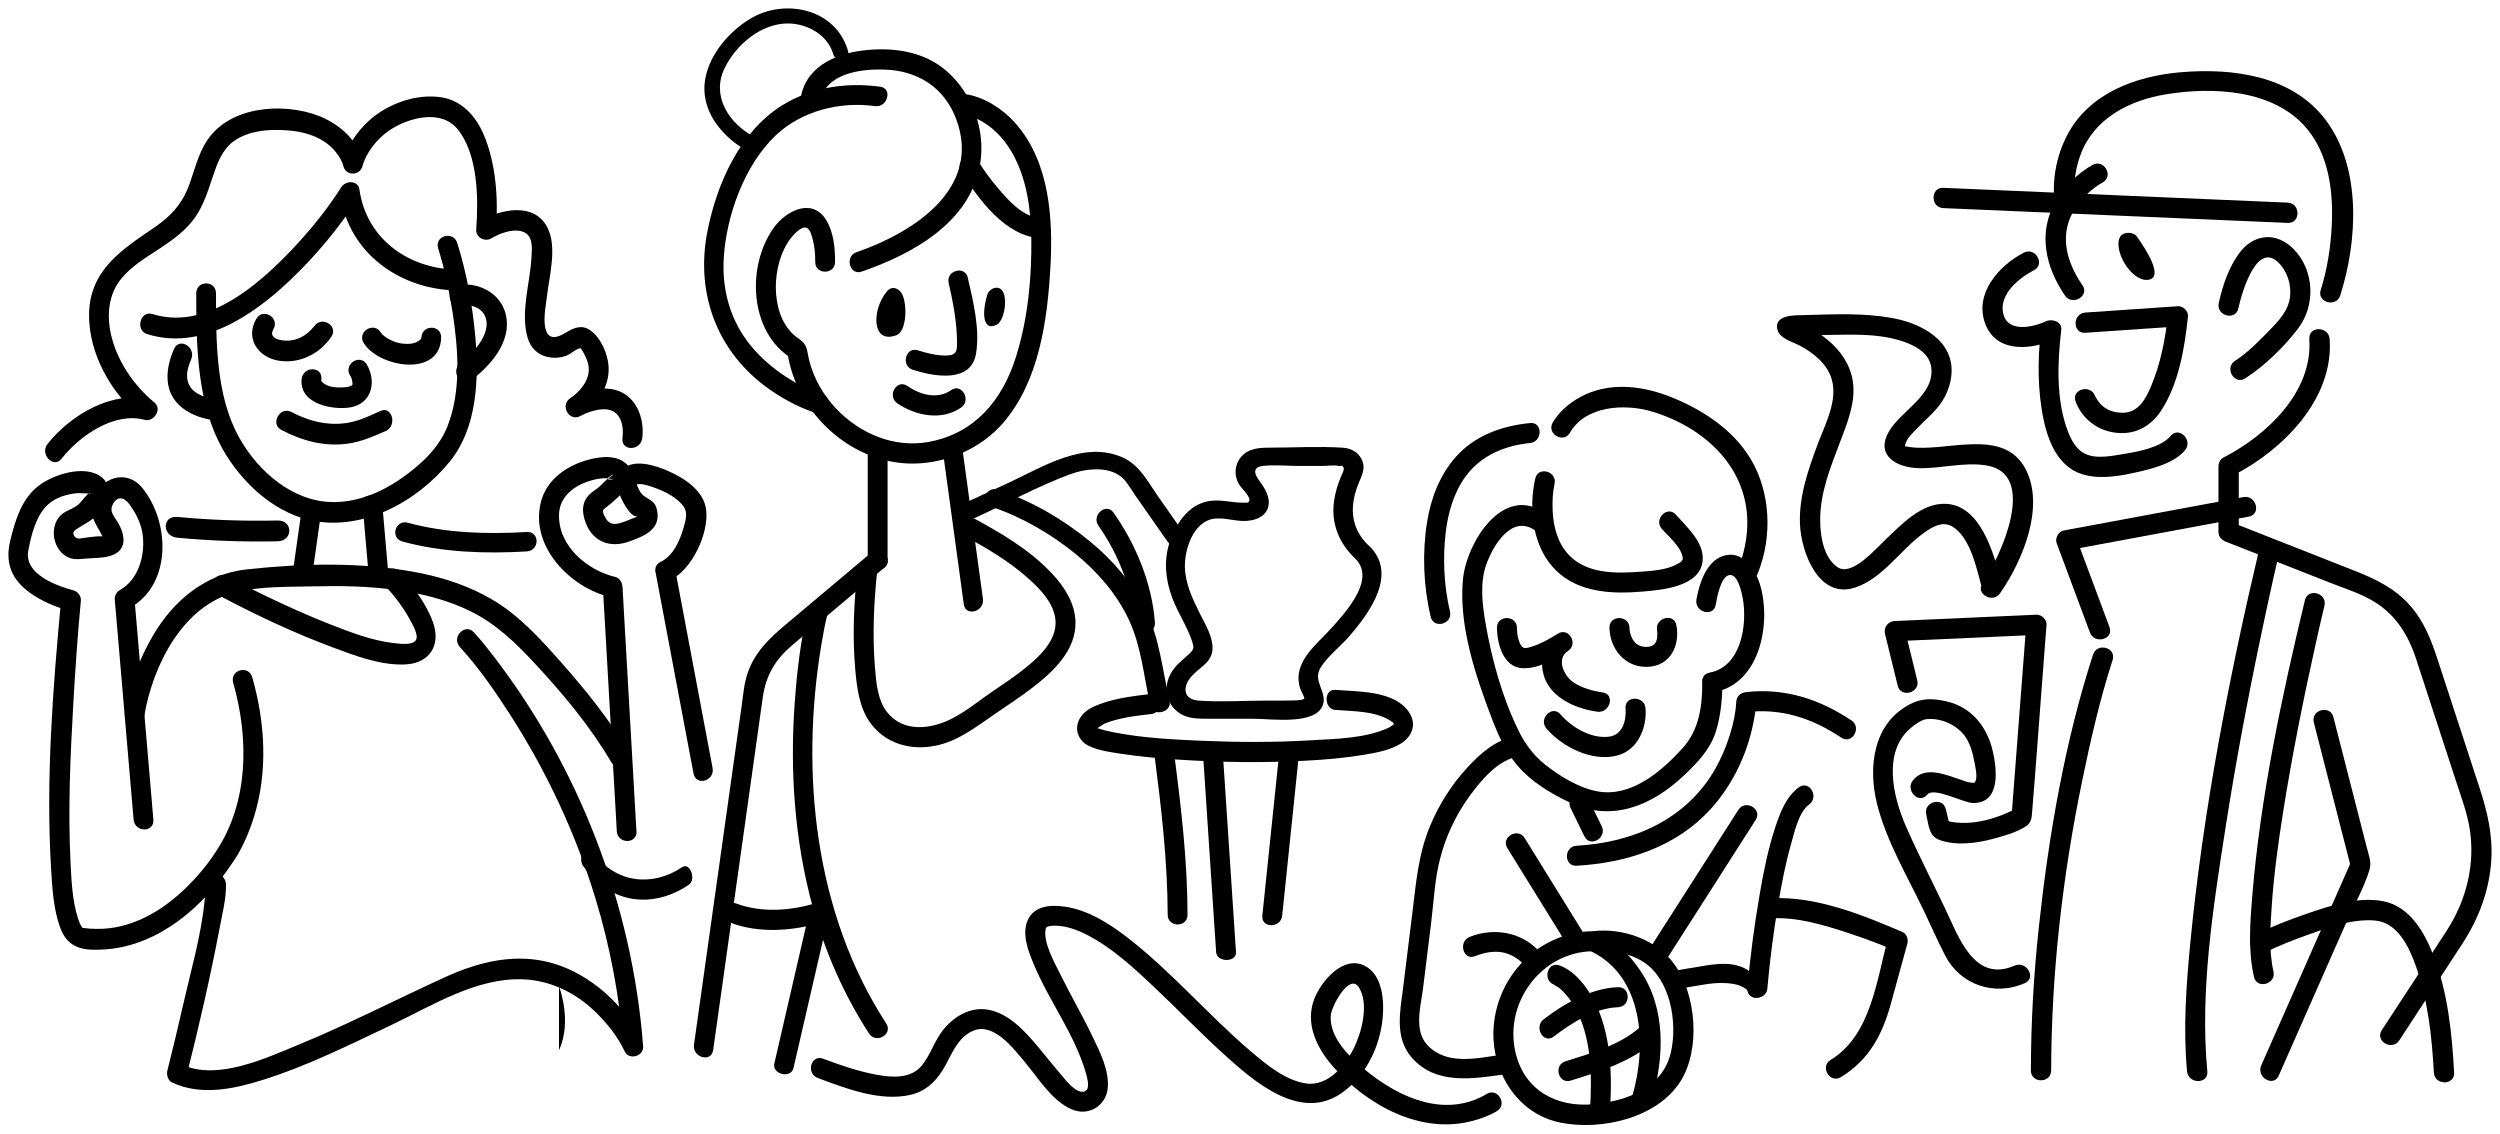
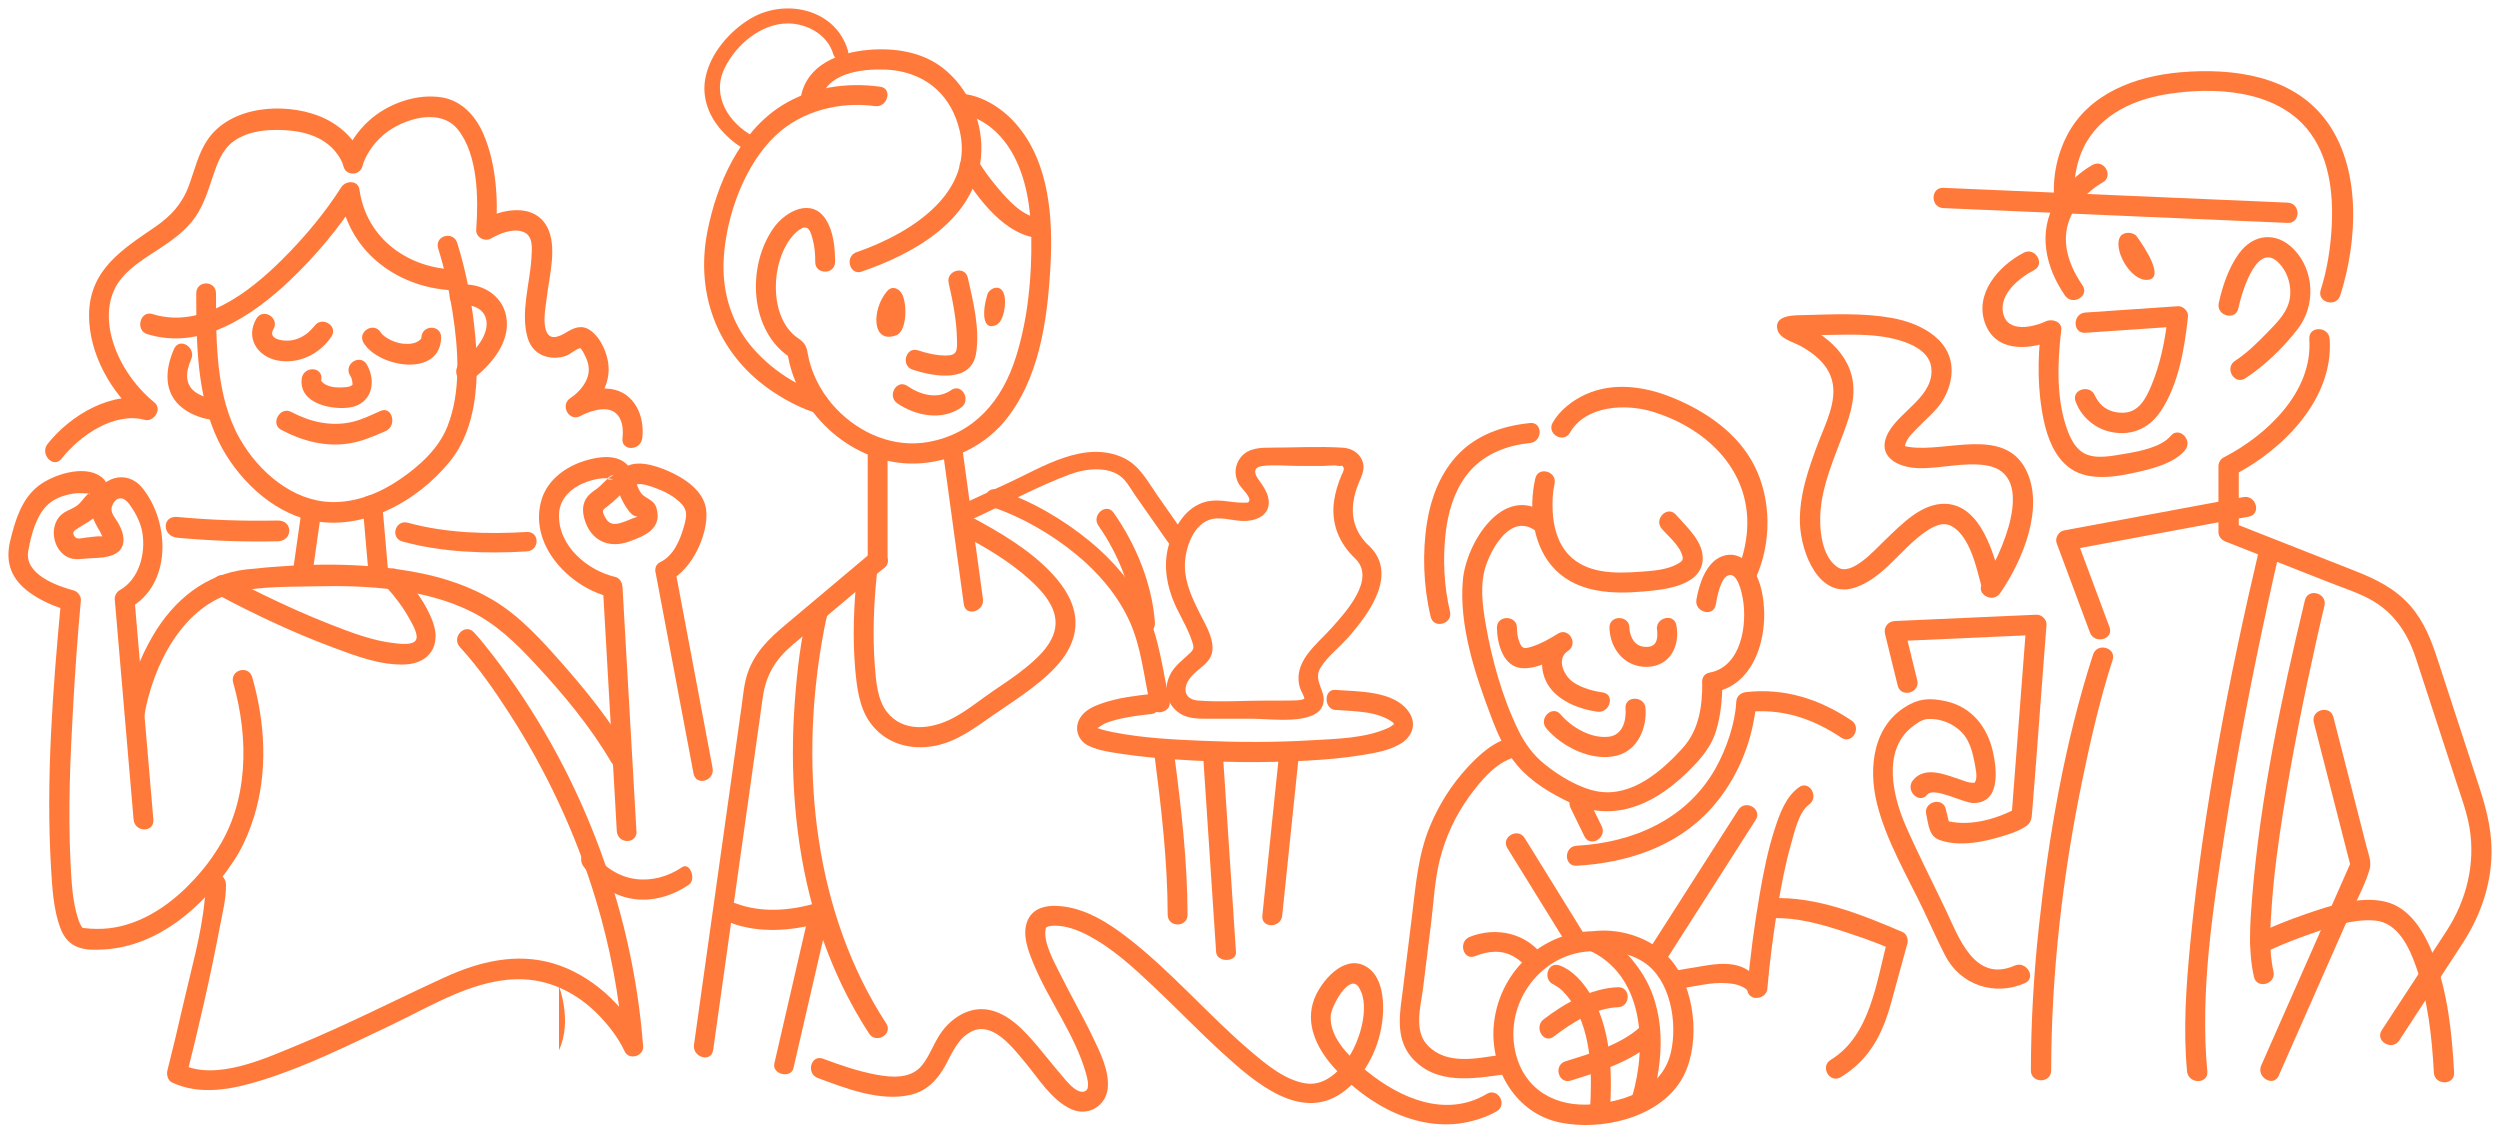
- <svg xmlns="http://www.w3.org/2000/svg" fill="currentColor" aria-hidden="true" viewBox="24.386 4.988 592.974 268.846">
+ <svg xmlns="http://www.w3.org/2000/svg" color="#FF7A3A" fill="currentColor" aria-hidden="true" viewBox="24.386 4.988 592.974 268.846">
  <g class="cls-4">
    <path d="M255.85 127.74c7.39-3.41 14.69-7.42 22.38-10.27 3.83-1.42 9.81-2.11 12.87 1.36.95 1.08 1.67 2.39 2.48 3.55 2.61 3.73 5.22 7.46 7.82 11.19 1.6 2.29 5.3.06 3.7-2.22-2.1-3-4.19-6-6.29-9-2.2-3.15-4.12-6.97-7.94-8.76-9.22-4.33-19.35 2.26-27.11 5.84l-10.53 4.86c-2.55 1.18.08 4.63 2.62 3.46m-62.31 126.32 6.87-48.83c1.36-9.65 2.72-19.3 4.07-28.94.28-1.97.55-3.94.83-5.91.76-5.35 3.06-9.08 7.1-12.48 7.27-6.11 14.53-12.22 21.79-18.33 2.33-1.96-1.01-5.32-3.33-3.37l-20.16 16.95c-3.87 3.25-7.3 6.51-9.01 11.52-.82 2.4-1.03 5.07-1.38 7.59l-8.52 60.54c-.94 6.66-1.88 13.33-2.81 19.99-.42 3 4.11 4.3 4.54 1.27m22.82-32.83c-2.77 12-5.53 24-8.3 36-.59 2.57 3.94 3.67 4.54 1.09 2.76-12 5.53-24 8.3-36 .59-2.57-3.94-3.68-4.54-1.09" class="cls-3" />
    <path d="M284.93 129.69c4.82 6.85 8.13 15.38 8.76 23.75.23 3.06 4.86 2.21 4.63-.83-.69-9.23-4.51-18.5-9.8-26.01-1.76-2.5-5.34.6-3.59 3.09m-68.82 19.73c-1.83 7.21-2.68 14.79-3.22 22.2-1.18 16.19-.04 32.74 4.25 48.42 2.92 10.66 7.37 20.85 13.38 30.09 1.66 2.55 5.74.17 4.06-2.4-17-26.15-20.45-59.52-15.36-89.91.4-2.39.83-4.78 1.42-7.12.76-2.97-3.78-4.24-4.54-1.27m82.13 34.76c1.62 12.5 3.09 25.14 3.12 37.77 0 3.07 4.72 3.07 4.71 0-.03-12.63-1.49-25.27-3.12-37.77-.39-3-5.1-3.04-4.71 0" class="cls-3" />
    <path d="M259.73 125.28c6.83 2.2 14.19 6.51 19.84 11.15 5.28 4.33 9.73 9.53 12.54 15.49 3.05 6.47 3.56 13.65 5.15 20.47.63 2.7 5.17 1.56 4.54-1.14-1.69-7.24-2.32-14.65-5.62-21.5-3.02-6.26-7.72-11.79-13.28-16.36-6.29-5.16-13.88-9.66-21.91-12.25-2.86-.92-4.09 3.22-1.25 4.13" class="cls-3" />
    <path d="M227.73 140.53c-.83 7.66-1.17 15.55-.49 23.24.38 4.25.94 8.94 3.45 12.5 3.59 5.1 9.63 6.78 15.52 5.61 5.34-1.06 9.51-4.35 13.9-7.37 3.08-2.12 6.22-4.15 9.18-6.43 4.9-3.77 10.39-8.86 10.19-15.66-.13-4.34-2.57-8.15-5.42-11.23-5.37-5.82-12.55-9.96-19.42-13.66-2.67-1.44-5.05 2.67-2.38 4.12 5.68 3.06 11.43 6.36 16.25 10.73 2.54 2.31 5.3 5.16 6.07 8.66 1.15 5.24-3.37 9.45-7.01 12.4-2.44 1.98-5.06 3.71-7.66 5.47-3.17 2.15-6.21 4.71-9.61 6.46-5 2.59-11.65 3.47-15.54-1.51-2.26-2.89-2.59-7.26-2.86-10.79-.59-7.46-.26-15.1.54-22.54.33-3.05-4.38-3.02-4.71 0m-5.28-73.42c.03-3.33-.37-7.27-2.21-10.11-3.32-5.13-9.39-2.02-12.25 1.9-6.65 9.16-5.89 24.99 4.24 31.14-.36-.47-.72-.95-1.08-1.42 2.09 13.99 14.47 25.7 28.54 26.3 8.41.36 17.27-3.29 22.77-9.78 8.4-9.91 10.35-24.14 11.07-36.71.66-11.59-.19-24.92-8.17-34.06-3.23-3.71-8.09-6.83-13.09-7.17-3.02-.2-3.01 4.57 0 4.77.1 0 .21 0 .3.03-.88-.2.17.03.47.11 1 .27 2.11.6 2.93.99 3.52 1.62 6.32 4.45 8.29 7.79 3.62 6.12 4.63 13.53 4.74 20.55.14 9.38-.81 19.17-3.62 28.14-3.26 10.44-9.9 18.28-20.81 20.24-8.13 1.46-16.26-1.99-21.88-7.93-3.04-3.21-5.29-7.15-6.39-11.46-.44-1.73-.33-3.3-1.7-4.51-.66-.59-1.44-1.02-2.09-1.64-5.59-5.25-5.14-16.7-.65-22.68.63-.83 2.58-3.06 3.83-2.59.89.33 1.23 1.92 1.45 2.72.47 1.74.63 3.59.61 5.39-.03 3.07 4.68 3.07 4.71 0" class="cls-3" />
    <path d="M257.53 147.05c-1.69-12.3-3.37-24.6-5.05-36.9-.41-3.03-4.95-1.74-4.54 1.27 1.69 12.3 3.37 24.6 5.05 36.9.41 3.03 4.95 1.74 4.54-1.27m-22.62-9.15v-26.37c0-3.07-4.71-3.08-4.71 0v26.37c0 3.07 4.71 3.07 4.71 0m-6.14-68.49c12.54-4.33 26.9-12.28 28.3-27.18.74-7.91-2.81-16.26-9.03-21.1-5.02-3.91-11.6-4.85-17.77-4.3-6.76.59-14.36 3.39-15.88 10.92-.61 2.99 3.93 4.28 4.54 1.27 1.36-6.75 9.72-7.71 15.34-7.53 7.68.26 14.06 4.16 16.89 11.68 6.28 16.7-10.45 27.09-23.63 31.64-2.85.99-1.63 5.59 1.25 4.6" class="cls-3" />
    <path d="M219.23 98.36c-6.49-1.97-13.41-6.77-17.7-12.58-4.17-5.66-5.9-12.54-5.48-19.54.6-10.1 4.94-22.17 12.34-29.15 6.2-5.85 15.24-8.08 23.54-6.93 2.96.41 4.24-4.19 1.25-4.6-8-1.11-16.44.12-23.38 4.48-9.94 6.25-15.39 18.5-17.61 29.77-3.07 15.54 2.85 29.9 16.01 38.41 3.01 1.95 6.35 3.69 9.79 4.74 2.91.88 4.15-3.72 1.25-4.6" class="cls-3" />
    <path d="M203.02 37.31c-5.74-3.12-9.97-9.55-6.77-16.14 2.73-5.64 8.73-10.65 15.06-10.62 4.46.03 9.34 2.6 10.69 7.22.66 2.25 4.19 1.55 3.52-.74-2.94-10.06-15.06-12.51-23.21-7.58-4.92 2.98-9.53 8.25-10.63 14.15-.79 4.22.61 8.32 3.22 11.57 1.65 2.05 3.79 3.94 6.08 5.19 2.03 1.1 4.07-1.94 2.03-3.05m46.39 34.82c1 4.33 1.87 8.83 1.97 13.29.06 2.63.16 3.93-2.75 3.9-2.2-.02-4.43-.56-6.51-1.24-2.89-.94-4.13 3.66-1.25 4.6 4.95 1.61 13.88 3.29 15.04-3.86.94-5.77-.67-12.34-1.96-17.96-.68-2.99-5.22-1.72-4.54 1.27m.59 25.39c-3.28 2.3-7.37 1.09-10.4-.99-2.52-1.72-4.87 2.4-2.38 4.12 4.33 2.97 10.56 4.22 15.16.99 2.47-1.74.12-5.87-2.38-4.12m2.36-51.91c4.01 6.56 10.56 15.47 18.85 15.89 3.03.15 3.02-4.62 0-4.77-4.15-.21-7.67-4.25-10.19-7.21-1.68-1.98-3.24-4.09-4.6-6.32-1.59-2.6-5.66-.21-4.06 2.41m-17.56 28.45c1.36-1.58 3.06-.4 3.6.76 1.26 2.67 1.01 8.8-1.42 9.69-5.93 2.18-5.83-6.21-2.18-10.45m23.84.64c.39-1.22 3-2.6 3.89.03.69 2.05-.03 6.44-1.77 7.3-3.3 1.62-3.52-2.92-2.12-7.33m-40.95 144.57c-5.98 1.77-12.84 2.24-18.73 0-2.84-1.08-4.07 3.53-1.25 4.6 6.61 2.51 14.52 1.98 21.23 0 2.9-.86 1.67-5.46-1.25-4.6m128.13-81.81c5.04 4.8-2.18 12.66-5.51 16.39-3.7 4.14-9.41 8.15-7.56 14.34.25.85 1.03 1.83 1.05 2.73 0 .4.33-.39.02-.22-.88.48-2.26.41-3.23.44-1.88.06-3.77.02-5.65.02-5.37 0-10.92.39-16.27 0-3.5-.26-3.67-2.92-2.24-5.01 1.91-2.81 5.6-3.71 5.57-7.52-.03-2.84-1.75-5.61-3-8.09-1.74-3.47-3.47-7.14-3.56-11.06-.08-3.72 1.57-9.48 5.54-11.1 2.48-1.01 5.39.04 7.94.17 2.83.15 6.21-.92 6.41-4.1.15-2.25-1.35-4.18-2.58-5.95-1.04-1.5-.89-2.75 1.12-2.99 2.8-.34 5.89 0 8.72 0h5.43c1.18 0 2.76-.27 3.91 0 .18.04.69-.1.84 0 .77.54.11 1.53-.16 2.16-.88 2.05-1.53 4.15-1.82 6.35-.66 5.17 1.19 9.81 5.05 13.45 2.08 1.96 5.28-1.1 3.21-3.06-4.51-4.26-4.57-9.6-2.33-14.97.76-1.83 1.61-3.44.7-5.41-.84-1.79-2.57-2.73-4.57-2.86-5.82-.36-11.78 0-17.61 0-2.86 0-5.58.41-7.09 3.1-1.01 1.8-.88 3.96.19 5.69.44.72 2.65 2.8 2.39 3.73-.16.57-.34.53-1.36.53-3.11.03-5.96-1.04-9.09-.19-4.45 1.22-6.97 5.42-8.37 9.34-1.57 4.4-1.08 9.12.53 13.43 1.32 3.54 3.57 6.77 4.72 10.35.43 1.35.5 1.76-.49 2.72-1.92 1.86-3.9 3.13-4.96 5.65-1.16 2.73-.73 5.76 1.54 7.9 2.2 2.07 4.96 2.05 7.8 2.05h10.64c4.2 0 14.45 1.54 16.39-3.05 1.36-3.23-2.5-5.79-.45-9.09 1.68-2.7 4.63-4.94 6.73-7.35 4.93-5.68 11.71-14.93 4.7-21.6-2.07-1.97-5.28 1.09-3.21 3.06" class="cls-3" />
    <path d="M341.11 173.37c4.33.36 9.92.19 13.65 2.96.05.04.59.86.53.85-.18-.04.06-.42 0-.53.06.12-.12-.06.08-.11-.24.06-1.04.79-1.51 1.01-5.6 2.62-12.59 2.67-18.56 3.03-8.61.51-17.25.48-25.86.11-7-.3-14.12-.66-21.02-2.03-1.17-.23-2.33-.5-3.47-.88-.48-.16-.73-.28-.72-.28-.65-.14-.46.03-.07.16.04.01.08.23.02.24.66-.14 1.65-1.08 2.37-1.36 3.5-1.35 7.32-1.78 10.98-2.2 2.74-.32 2.77-5.09 0-4.77-3.87.45-7.84.9-11.57 2.17-1.93.66-4.19 1.57-5.37 3.51-1.61 2.63-.39 5.49 2.02 6.64 2.44 1.17 5.24 1.51 7.85 1.91 4.33.65 8.68 1.05 13.04 1.34 10.23.68 20.51.82 30.74.27 4.52-.24 9.04-.63 13.51-1.37 2.93-.49 6.13-1.04 8.78-2.61 2.68-1.58 4.06-4.58 2.03-7.56-3.51-5.16-12.23-4.82-17.44-5.25-2.78-.23-2.77 4.54 0 4.77" class="cls-3" />
    <path d="M327.74 184.2c-1.32 12.65-2.63 25.3-3.94 37.96-.31 3.05 4.4 3.03 4.71 0 1.31-12.65 2.63-25.3 3.94-37.96.32-3.05-4.39-3.03-4.71 0m-18.03-.65 2.73 41.27.4 6.01c.16 2.46 4.87 2.47 4.71 0l-2.73-41.27c-.13-2-.27-4-.4-6.01-.16-2.46-4.87-2.47-4.71 0m-251.16-8.42c2.04-12.54 9.43-26.82 22.05-29.75 5.88-1.37 12.43-1.17 18.43-1.32 6.43-.16 12.91-.02 19.3.86 6.06.83 12.19 2.34 17.73 5.09 6.01 2.98 10.62 7.44 15.22 12.39 6.61 7.12 13.1 14.84 18.08 23.36 1.58 2.7 5.63.22 4.05-2.49-4.41-7.56-10.04-14.5-15.75-20.98-4.95-5.61-10.07-11.29-16.47-15.06-5.44-3.2-11.48-5.21-17.59-6.4-13.25-2.59-27.35-2.24-40.71-.79-9.62 1.04-17.23 7.18-22.22 15.69-3.17 5.41-5.62 11.79-6.64 18.09-.5 3.11 4.01 4.44 4.52 1.31" class="cls-3" />
    <path d="M175.34 202.08c-.97-16.86-1.93-33.73-2.89-50.59-.14-2.43-.28-4.86-.41-7.28-.06-1.04-.68-2.14-1.72-2.38-6.5-1.5-13.7-7.34-13.33-15.02.19-3.98 3.44-6.46 6.78-7.6 1.43-.49 2.96-.84 4.47-.78.04 0 1.45.21 1.47.2-.1.07.3.01.1.04-3.79.5 2.16-2.28-.92-.37-.94.59-1.88 1.84-2.83 2.53-.76.55-1.6 1.09-2.22 1.82-1.32 1.58-1.39 3.43-.85 5.38 1.48 5.32 5.91 7.11 10.6 5.41 3.41-1.24 7.87-2.86 6.55-7.8-.4-1.51-1.35-1.95-2.49-2.67-.83-.53-1.23-.88-1.69-1.83-.18-.36-.67-1.33-.56-1.61-.05.13-.14.42-.2.46 1.17-.6 3.69.41 4.79.81 1.92.69 3.87 1.7 5.42 3.09 2.2 1.96 1.94 3.4 1.12 6.23-.92 3.18-2.47 6.72-5.49 8.17-2.74 1.32-.36 5.57 2.37 4.26 5.02-2.42 9.02-10.76 8.5-16.41-.43-4.75-5.3-7.8-9.06-9.44-3.03-1.32-8.5-3.18-11.13-.04-1.29 1.55-1.09 3.49-.49 5.3.39 1.17 2.64 6.06 4.53 5.48.09.05.18.09.27.14-.34-1.06-.49-1.23-.44-.51-.41.03.05.43-.09.48-1.38.46-2.74 1.18-4.14 1.54-1.65.42-2.66.12-3.5-1.53-.76-1.47-.6-1.57.58-2.46 2.71-2.04 8.64-7.42 3.81-10.64-2.82-1.88-7.28-.9-10.2.17-4.23 1.57-8.18 4.69-9.37 9.44-2.7 10.71 7.29 20.43 16.42 22.53l-1.72-2.38c.96 16.86 1.93 33.73 2.89 50.59.14 2.43.28 4.85.41 7.28.18 3.16 4.87 3.18 4.69 0" class="cls-3" />
    <path d="m179.94 141.07 8.94 47.37c.59 3.11 5.1 1.79 4.52-1.31-2.98-15.79-5.96-31.58-8.93-47.37-.59-3.11-5.11-1.79-4.52 1.31M60.76 199.32l-4.47-52.25c-.39.71-.77 1.42-1.16 2.13 10.04-5.54 9.61-20.31 3.04-28.45-3.72-4.61-10.02-2.64-11.83 3.04-.85 2.67.33 4.89 1.66 7.09.23.39.83 1.83 1.17 1.99.14-.3.28-.61.42-.92-.31.11-.64.19-.96.25-1.21-.09-2.62.19-3.84.3-.94.08-2.16.62-2.77-.35-.67-1.05.17-1.43.88-1.89 1.7-1.09 3.35-1.83 4.75-3.42 2.18-2.47 3.87-6.75.42-8.98-3.99-2.59-11.1-.3-14.55 2.36-3.99 3.09-5.51 8.1-6.69 12.94-1.33 5.4.35 9.37 4.73 12.48 2.68 1.91 5.89 3.29 9.03 4.13-.57-.79-1.15-1.58-1.72-2.38-1.96 21.01-3.63 42.54-2.37 63.63.28 4.62.56 9.6 2.15 13.96 1.88 5.16 5.74 5.54 10.73 5.19 12.57-.89 23.14-9.97 30.1-20.49-.42.63-.1.16.34-.49.42-.63.82-1.27 1.2-1.93 1.51-2.66 2.68-5.55 3.6-8.49 3.35-10.78 2.66-22.39-.4-33.14-.87-3.03-5.39-1.74-4.52 1.31 3.76 13.19 3.69 28.35-4.07 39.98.6-.9-.79 1.2-.99 1.48-1.23 1.78-2.62 3.45-4.07 5.04-4.8 5.24-10.7 9.58-17.52 11.23-1.88.45-3.78.66-5.7.64-.98 0-1.97-.06-2.95-.19-.92-.12-.14.08-.52-.14.09.05-.07-.03-.33-.53-.33-.64-.45-.95-.67-1.63-1.33-4.17-1.54-8.8-1.76-13.15-.63-12.5-.07-25.08.64-37.56.47-8.24 1.04-16.48 1.81-24.7.1-1.04-.79-2.13-1.72-2.38-4.03-1.08-11.76-3.85-10.76-9.37.68-3.78 1.87-8.52 4.77-11.09 1.8-1.6 4.21-2.3 6.51-2.58 1.03-.12 2.05.09 3.05.03.64-.04-.15.75 0-.52-.03.26-.05.53-.26.73-.99.92-1.57 2.1-2.78 2.87-1.48.93-3.08 1.23-4.17 2.77-1.96 2.79-1.11 7.09 1.67 8.95 1.46.97 2.92.84 4.56.68 1.98-.19 4.08-.07 6.01-.63 4.16-1.22 3.76-4.85 1.83-8.07-.72-1.2-1.88-2.36-1.29-3.83.98-2.42 2.75-2.17 4.01-.47 1.44 1.94 2.73 4.31 3.14 6.76.87 5.11-.82 11.2-5.38 13.72-.67.37-1.23 1.32-1.16 2.13l4.47 52.25c.27 3.14 4.96 3.17 4.69 0m55.15-55.26c2.18 2.4 4.2 5.07 5.76 7.96.53.98 2.05 3.52 1.38 4.72-.74 1.33-3.73.9-4.94.78-5.31-.54-10.58-2.6-15.55-4.54-5.34-2.09-10.58-4.47-15.76-6.98-2.9-1.41-5.79-2.85-8.64-4.37-2.68-1.44-5.06 2.82-2.36 4.26 8.9 4.77 18.11 9.1 27.53 12.62 5.38 2.01 11.48 4.34 17.29 4.03 5.56-.3 8.44-4.45 6.46-10-1.6-4.48-4.74-8.53-7.85-11.97-2.09-2.3-5.4 1.19-3.32 3.49" class="cls-3" />
    <path d="M133.45 158.45c4.4 4.77 8.19 10.26 11.74 15.75 8.74 13.54 15.72 28.38 20.46 43.98 3.45 11.36 5.67 23.08 6.58 34.96 1.46-.41 2.91-.83 4.37-1.24-4.04-8.61-12.22-15.8-20.95-18.39-8.78-2.6-17.58-.47-25.74 3.27-11.67 5.33-23.12 11.24-34.97 16.11-7.71 3.17-19.14 8.5-27.42 4.59l1.08 2.79c2.96-11.75 5.69-23.6 7.95-35.53.61-3.22 1.48-6.58 1.44-9.89-.04-2.96-4.28-4.66-5.06 3.6-.78 8.27-3.24 16.65-5.12 24.91-1.19 5.21-2.42 10.41-3.73 15.58-.24.96.14 2.34 1.08 2.79 6.79 3.2 14.48 1.61 21.35-.53 10.54-3.28 20.61-8.31 30.61-13.05 9.91-4.7 20.45-11.45 31.69-10.86 6.62.35 12.72 3.52 17.44 8.34 2.48 2.52 4.78 5.48 6.31 8.75 1.01 2.15 4.55 1.17 4.37-1.24-2.57-33.67-15.36-66.4-35.56-92.62-1.47-1.9-2.96-3.81-4.59-5.56-2.1-2.28-5.42 1.21-3.31 3.49m-5.15-94.51c1.55 4.93 2.63 10.07 3.42 15.19 1.35 8.69 2.07 18.68-1.23 27-2.12 5.35-6.65 9.37-11.16 12.48-4.86 3.34-10.48 5.6-16.34 5.46-9.11-.21-17.23-7.07-21.77-15.07-5.73-10.1-5.59-23.04-5.62-34.41 0-3.17-4.69-3.18-4.69 0 .02 11.64.11 24.38 5.26 35 4.23 8.72 12.54 16.76 21.77 18.79 12.29 2.7 25.3-4.25 33.18-14 6.43-7.95 6.87-19.59 5.99-29.49-.67-7.5-2.04-15.11-4.29-22.27-.95-3-5.47-1.71-4.52 1.31" class="cls-3" />
    <path d="M98.93 82.36c.22-.33.17-.18-.11.13-.4.43-.78.88-1.23 1.27-1.3 1.12-2.9 1.89-4.59 2.01-1.97.14-5.06-.47-3.77-2.68 1.58-2.72-2.47-5.2-4.05-2.49-2.65 4.57.32 8.92 4.89 9.86 4.94 1.01 10.01-1.32 12.91-5.6 1.75-2.59-2.31-5.06-4.05-2.49m25.4 2.72c0-.33.1.1-.17.37-1.13 1.11-2.75 1.19-4.24 1.04-1.97-.19-4.52-1.51-5.22-2.65-1.63-2.66-5.69-.19-4.05 2.49 3.55 5.8 18.11 8.27 18.37-1.24.09-3.18-4.6-3.17-4.69 0m-9.68 17.35c-2.23.99-4.34 2.05-6.72 2.61-4.98 1.16-9.95.02-14.45-2.36-2.69-1.42-5.07 2.84-2.37 4.26 4.98 2.63 10.32 4.04 15.89 3.24 3.12-.44 6.38-1.88 8.89-2.99 2.74-1.22 1.54-5.99-1.24-4.76m-4.32 21.69c.49 5.59.97 11.19 1.46 16.78.19 2.19 4.88 2.21 4.69 0-.49-5.59-.97-11.19-1.46-16.78-.19-2.19-4.88-2.21-4.69 0m-14.31 1.14-2.19 15.47c-.44 3.11 4.08 4.44 4.52 1.31l2.19-15.46c.44-3.11-4.08-4.45-4.52-1.31m-29.58 7.24c7.97.74 15.77 1.01 23.79.85 3.69-.08 3.71-5.01 0-4.93-8.03.17-15.82-.11-23.79-.85-3.68-.34-3.65 4.6 0 4.93" class="cls-3" />
    <path d="M176.73 108.92c.64-5.36-1.94-10.86-7.39-11.66-3.26-.48-6.75.58-9.64 2.16l2.37 4.26c3.81-2.48 7.01-6.94 6.66-11.84-.21-3.02-1.89-6.84-4.39-8.54-1.94-1.33-3.75-.63-5.57.49-1.51.92-3.78 2.08-4.74-.09-1.01-2.28-.19-6.02.08-8.39.56-4.9 2.52-11.82.06-16.47-3.14-5.93-11.04-4.24-15.66-1.53 1.18.71 2.35 1.42 3.53 2.13.55-7.42-.02-15.73-2.95-22.57-1.88-4.4-5.21-8.02-9.89-8.78-6.02-.98-12.88 1.47-17.42 5.63-2.63 2.41-4.98 5.79-5.93 9.37h4.52c-1.25-5.18-5.98-8.94-10.5-10.66-8.26-3.15-20.94-2.35-26.37 5.89-2.15 3.25-2.99 7.16-4.35 10.79-1.63 4.34-4.28 7.16-7.95 9.69-7.61 5.23-15.62 10.09-15.69 20.86-.06 9.29 5.32 18.68 12.2 24.29.76-1.37 1.52-2.75 2.28-4.12-8.83-2.4-18.89 3.58-24.32 10.46-1.91 2.43 1.39 5.94 3.32 3.49 4.34-5.51 12.52-11.16 19.75-9.2 2.08.56 4.23-2.53 2.28-4.12-4.81-3.93-8.85-9.81-10.29-16.05-1.07-4.67-.63-9.63 2.44-13.36 2.53-3.08 6.02-5.07 9.25-7.22 3.06-2.03 6.13-4.23 8.28-7.34 1.96-2.83 3.02-6.18 4.11-9.46 1.05-3.16 2.19-6.42 4.88-8.45 3.83-2.88 9.55-3.06 14.05-2.56 3.77.42 7.67 1.84 10.21 4.93.96 1.17 1.64 2.41 1.89 3.45.57 2.39 3.91 2.31 4.52 0 .84-3.15 3.43-6.46 6.22-8.38 4.53-3.11 12.44-5.33 16.45-.26 4.72 5.98 4.86 16.25 4.31 23.66-.14 1.94 2.08 2.98 3.53 2.13 2.01-1.18 4.92-2.33 7.22-1.7 2.87.78 2.5 3.92 2.34 6.42-.36 5.99-2.6 12.8-.93 18.72.67 2.39 2.27 4.05 4.58 4.62 1.47.36 2.99.3 4.43-.18 1.14-.38 2.05-1.37 3.14-1.74.64-.22.36-.2.17-.27.51.17 1.18 1.65 1.4 2.09.89 1.79 1.13 3.55.34 5.43-.75 1.79-2.3 3.44-3.88 4.46-2.57 1.68-.31 5.73 2.37 4.26 1.53-.84 3.32-1.43 5.03-1.58 4.07-.35 5.4 3.03 4.95 6.82-.38 3.14 4.31 3.11 4.69 0m-56.87 24.53c9.39 2.59 19.78 2.93 29.46 2.35 3.12-.18 3.14-4.79 0-4.61-9.28.55-19.16.29-28.16-2.19-3.02-.83-4.31 3.62-1.3 4.45" class="cls-3" />
    <path d="M132.67 68.92c-11.03-.14-21.33-7-23.03-18.97-.33-2.28-3.28-2.16-4.28-.59-4 6.27-8.88 12.06-14.08 17.23-7.96 7.91-19.2 16.51-30.75 12.88-2.89-.91-4.13 3.85-1.24 4.76 12.58 3.95 24.78-4.14 33.79-12.67 6.11-5.79 11.74-12.5 16.33-19.7-1.43-.2-2.86-.4-4.28-.59 2.01 14.11 14.61 22.44 27.55 22.59 3.02.04 3.02-4.9 0-4.93M75.47 99.74c-.55-.05.45.09 0 0-.35-.07-.71-.13-1.06-.21-1.09-.26-2.15-.61-3.13-1.18-3.14-1.82-2.95-4.97-1.56-8.11 1.27-2.86-2.77-5.37-4.05-2.49-2.19 4.95-2.53 10.52 2.05 14.05 2.22 1.71 5.02 2.61 7.75 2.87 3 .29 2.99-4.65 0-4.93m31.92-5.76c.42.75.41.7.58 1.7 0 .05.04.51.04.52-.42.54-1.3.59-1.9.64-1.66.14-4.01.08-5.29-1.23-.36-.37-.24-.25-.2-.68.3-3.16-4.39-3.13-4.69 0-.57 5.98 7.45 7.31 11.39 6.71 5.05-.76 6.53-5.8 4.11-10.13-1.53-2.74-5.58-.26-4.05 2.49" class="cls-3" />
    <path d="M156.97 238.91s3.22 8.25 0 15.18" class="cls-2" />
    <path d="M162.74 210.43c6.79 9.49 16.99 9.85 25.03 4.41 1.85-1.25.25-5.42-1.59-4.17-6.72 4.55-15.62 4.16-21.22-3.66-1.49-2.09-3.73 1.32-2.23 3.42M136.06 95.24c4.66-3.47 9.65-9.13 8.36-15.38-1.05-5.1-6.09-7.89-11.08-7.33-3.05.34-3.09 5.17 0 4.83 2.77-.31 5.99.62 6.43 3.79.55 3.96-3.96 8.3-6.14 9.92-2.47 1.83-.06 6.03 2.44 4.17m281.36 59.27c.05.23 0-.45.03.33.01.51.05 1.04-.04 1.54-.26 1.57-1.27 2.13-2.84 2.04-1.56-.09-2.64-.93-3.22-2.36-.4-.97-.46-1.52-.48-2.18-.07-3.05-4.81-3.06-4.75 0 .12 5.06 3.7 9.45 9.01 9.28 5.42-.17 7.8-5.05 6.86-9.91-.58-2.99-5.15-1.73-4.57 1.26m-12.9 14.71c-2.34-.32-4.8-1.02-6.8-2.29-2.41-1.53-4.32-5.68-1.44-7.54 2.55-1.65.2-5.74-2.4-4.1-1.94 1.23-4.04 2.41-6.24 3.09-1.75.54-2.25.55-2.95-1.29-.38-1-.5-2.14-.51-3.21-.04-3.05-4.78-3.06-4.75 0 .05 3.77 1.47 9.34 6.04 9.6 3.72.2 7.75-2.16 10.8-4.09-.8-1.36-1.59-2.73-2.4-4.1-4.26 2.75-4.83 8.74-1.93 12.72 2.51 3.44 7.21 5.23 11.31 5.79 2.99.41 4.28-4.16 1.26-4.57" class="cls-3" />
    <path d="M409.95 172.99c.21 2.9-.66 6.36-4 6.74-4.19.48-8.76-2.19-11.42-5.3-1.98-2.33-5.33 1.04-3.35 3.35 3.81 4.46 10.91 7.95 16.79 6.41 4.88-1.28 7.07-6.51 6.72-11.2-.22-3.03-4.97-3.05-4.75 0" class="cls-3" />
    <path d="M428.14 166.82c.04 5.71-.75 11.29-4.66 15.62-4.95 5.46-12.03 11.6-19.98 10.29-4.43-.73-9.25-3.67-12.72-6.46-2.72-2.19-4.72-4.91-6.24-8.04-3.8-7.76-6.28-16.7-7.76-25.18-.78-4.5-1.44-9.61.09-14.02 1.59-4.59 6.06-12.15 11.63-8.22 2.5 1.76 4.87-2.35 2.4-4.1-10.08-7.11-18.74 7.13-19.53 15.79-.99 10.86 2.95 22.6 6.75 32.61 1.55 4.09 3.3 8.07 6.16 11.43 3.33 3.92 7.92 6.65 12.52 8.83 9.93 4.7 19.36.71 26.93-6.39 3.21-3.01 6.33-6.26 7.66-10.54 1.14-3.69 1.54-7.76 1.51-11.61-.03-3.05-4.77-3.06-4.75 0" class="cls-3" />
    <path d="M388.53 118.49c-1.63 7.29-.64 16.34 4.89 21.77 5.47 5.38 13.53 5.66 20.72 5.03 4.6-.4 13.59-1.17 14.1-7.38.36-4.34-3.75-7.88-6.34-10.84-2.01-2.3-5.36 1.07-3.35 3.35 1.64 1.88 4.34 4.05 4.92 6.59.18.79-.13 1.15-1.21 1.75-2.62 1.47-6.2 1.65-9.11 1.86-5.74.41-12.47.45-16.72-4.08-2.56-2.74-3.58-6.55-3.76-10.22-.12-2.4 0-4.63.44-6.58.67-2.97-3.91-4.24-4.57-1.26m42.8 29.98c.3-1.73 1.11-6.4 3.04-7.03 2.14-.69 3.13 4.14 3.37 5.46 1.13 6.29-.36 16.23-7.87 17.64-3 .56-1.73 5.14 1.26 4.58 10.8-2.03 13.44-16.56 10.69-25.5-1.15-3.75-4.27-8.33-8.86-6.72-3.93 1.38-5.56 6.61-6.21 10.31-.52 2.99 4.05 4.27 4.57 1.26" class="cls-3" />
    <path d="M440.85 142.06c3.72-8.24 3.76-18.49-.32-26.57-3.94-7.81-11.61-13.01-19.53-16.22-6.51-2.64-13.98-3.72-20.56-.72-3.04 1.39-6.08 3.72-7.77 6.68-1.52 2.65 2.58 5.05 4.09 2.39 3.67-6.4 13.05-7.04 19.84-4.91 13.2 4.13 23.58 14.57 22.09 29.01-.2 1.99-.64 3.96-1.22 5.88-.19.62-.41 1.24-.63 1.85-.24.66-.1.27-.08.22-1.24 2.76 2.84 5.18 4.1 2.4m-53.56-36.74c-6.64.65-13.09 2.93-17.62 8.04-3.81 4.3-5.9 9.8-6.8 15.42-1.18 7.34-.88 15.25.85 22.5.71 2.97 5.28 1.71 4.58-1.26-1.42-5.97-1.74-12.47-1.04-18.55.54-4.77 1.92-9.66 4.8-13.57 3.62-4.91 9.29-7.26 15.23-7.84 3.01-.3 3.04-5.05 0-4.75m73.72 155.15c6.74-4.1 9.87-10.15 11.89-17.51 1.3-4.73 2.6-9.46 3.89-14.19.25-.91-.14-2.27-1.09-2.68-9.47-4.09-20.65-8.59-31.12-8.04-3.04.16-3.06 4.9 0 4.75 6.17-.32 12.43 1.6 18.23 3.5 2.52.82 5.01 1.72 7.48 2.68.78.3 1.58.72 2.39.96.66.19.43.18.61.26-.36-.89-.73-1.79-1.09-2.68-2.74 9.97-4.04 23.04-13.61 28.86-2.6 1.58-.22 5.69 2.4 4.1m2.53-84.61c-7.56-5.05-15.8-7.74-24.96-6.73-1.32.15-2.31.97-2.37 2.37-.22 4.86-2.28 11.12-5 15.89-6.85 12-19.48 17.44-32.87 18.19-3.04.17-3.06 4.91 0 4.74 11.87-.66 23.67-4.45 31.83-13.47 5.11-5.64 8.55-12.76 10.06-20.21.34-1.69.65-3.42.72-5.14l-2.37 2.37c8.4-.93 15.62 1.45 22.56 6.08 2.55 1.7 4.93-2.41 2.4-4.1m-41.96 63.81c2.2-.36 4.4-.7 6.59-1.09 1.91-.33 3.81-.54 5.72-.4 1.92.15 4.41.44 5.89 2.81 1.22 1.95 3.07-1.17 1.85-3.13-3.12-4.99-8.61-4.5-12.56-3.87-2.5.4-4.99.83-7.49 1.24-1.66.27-1.68 4.7 0 4.42m-38.23-59.8c-4.31.61-8.12 4.16-10.93 7.21-3.74 4.06-6.71 8.75-8.83 13.85-2.84 6.8-3.36 13.84-4.25 21.04-.73 5.88-1.46 11.76-2.18 17.64-.64 5.13-2.01 11.42 1.98 16.12 5.75 6.77 14.79 5.14 22.47 4.05 3.01-.42 1.73-5-1.26-4.57-5.71.81-12.75 2.52-17.32-2.24-3.37-3.5-1.64-9.23-1.1-13.55.63-5.12 1.27-10.25 1.9-15.38.63-5.05.85-10.29 2.1-15.22a43.7 43.7 0 0 1 6.88-14.78c2.7-3.75 6.91-8.91 11.8-9.6 3.01-.42 1.73-5-1.26-4.57" class="cls-3" />
    <path d="M402.25 230.61c4.01-.47 8.5.35 11.91 2.53 6.46 4.13 8.16 14.39 6.55 21.43-1.93 8.46-10.39 11.53-18.21 12.31-8.98.9-16.68-3.34-18.7-12.46-2.62-11.81 6.34-23.68 18.45-23.81 3.05-.03 3.06-4.78 0-4.75-12.47.14-22.56 10.11-23.57 22.48-.84 10.27 5.23 20.73 15.73 22.9 9.64 2 23.12-.99 28.63-9.87 4.74-7.62 3.67-20.42-1.45-27.59-4.23-5.92-12.2-8.76-19.34-7.93-2.99.35-3.03 5.1 0 4.75" class="cls-3" />
    <path d="M420.02 231.99c6.93-10.84 13.87-21.69 20.8-32.53 1.65-2.58-2.46-4.96-4.1-2.4-6.93 10.84-13.87 21.69-20.8 32.53-1.65 2.58 2.46 4.96 4.1 2.4m-19.65-5.04c-4.78-7.73-9.56-15.46-14.35-23.19-1.6-2.59-5.71-.21-4.1 2.4 4.78 7.73 9.57 15.46 14.35 23.19 1.6 2.59 5.71.21 4.1-2.4" class="cls-3" />
    <path d="M401.05 230.29c13.31 5.87 14.01 22.72 10.48 34.73-.86 2.94 3.71 4.19 4.57 1.26 3-10.22 3.57-21.85-2.63-31.04-2.44-3.63-5.95-7.24-10.03-9.04-2.77-1.22-5.19 2.87-2.4 4.1m-8.02 8.25c-.22-.08-.53-.32 0 .03.4.26.81.47 1.2.76 1 .74 2.45 2.47 3.3 3.87 4.42 7.29 4.5 16.67 4.01 24.89-.18 3.05 4.57 3.04 4.75 0 .54-9.16.2-19.64-4.89-27.66-1.68-2.64-4.06-5.37-7.1-6.46-2.88-1.04-4.12 3.55-1.26 4.57" class="cls-3" />
    <path d="M392.91 250.86c4.26-3.26 9.77-6.78 15.26-6.97 3.04-.11 3.06-4.85 0-4.75-6.38.22-12.68 3.82-17.65 7.62-2.39 1.83-.03 5.95 2.4 4.1m4.03 10.43c6.7-2.07 14.5-4.54 19.77-9.32 2.27-2.06-1.1-5.4-3.35-3.35-4.63 4.2-11.8 6.28-17.68 8.1-2.91.9-1.67 5.48 1.26 4.57m-19.94 3.18c-9.69 5.75-20.48 1.02-28.37-5.36-3.83-3.1-8.98-7.81-8.62-13.24.14-2.14 4.4-10.2 6.66-6.71 2.52 3.92.66 10.79-1.22 14.53-2.07 4.13-6.15 9.03-11.29 8.28-4.93-.72-9.45-4.51-13.11-7.62-5.14-4.35-9.88-9.17-14.69-13.88-4.84-4.73-9.72-9.44-15.13-13.53-4.19-3.17-8.87-6.07-14.15-6.88-3.35-.52-7.47-.31-8.98 3.28-1.39 3.28.18 7.24 1.45 10.31 3.62 8.72 9.71 16.62 12.35 25.73.35 1.21.77 2.79.42 3.81-.13.36-.67.94-1.69.7-1.86-.44-3.67-2.98-4.84-4.32-1.8-2.07-3.47-4.25-5.25-6.35-3.1-3.66-6.89-7.91-11.86-8.75-4.25-.72-8.23 1.71-10.74 4.98-1.95 2.53-2.87 5.72-4.86 8.2-2.63 3.29-7.17 2.93-10.92 2.23-4.3-.81-8.48-2.25-12.57-3.78-2.87-1.07-4.1 3.51-1.26 4.57 6.64 2.48 14.83 5.68 22.06 3.99 3.9-.91 6.43-3.65 8.27-7.05 1.66-3.07 3.07-6.65 6.52-8.13 4.85-2.07 9.54 4.16 12.2 7.32 3.22 3.82 6.42 9.22 11.18 11.31 3.94 1.74 8.2-.81 8.57-5.09.36-4.14-1.83-8.45-3.56-12.06-2.41-5.04-5.23-9.88-7.71-14.89-1.46-2.94-4.1-7.64-3.46-10.73.05-.26.12-.41.39-.53.38-.18 1.24-.27 1.9-.26 2.5.03 5.01.92 7.23 2.03 6.13 3.09 11.32 7.91 16.27 12.59 5.45 5.14 10.64 10.55 16.18 15.6 7.54 6.86 18.87 16.86 28.98 8.93 5.24-4.11 8.27-10.5 8.96-17.05.43-4.13.05-10.39-4.21-12.58-5.1-2.62-10.35 3.65-11.97 7.8-2.31 5.92.6 11.78 4.53 16.21 8.09 9.11 20.77 16.09 33.11 12.74 1.93-.52 3.92-1.24 5.64-2.27 2.62-1.56.24-5.66-2.4-4.1m27.28-63.47c-1.1-2.25-2.19-4.5-3.29-6.74-1.34-2.75-5.43-.34-4.1 2.39 1.1 2.25 2.19 4.5 3.29 6.74 1.34 2.74 5.43.34 4.1-2.4m39.29 38.44c.57-6.57 1.43-13.13 2.51-19.64.82-4.94 1.76-9.88 3.14-14.7.78-2.75 1.81-7.51 4.24-9.25 2.45-1.77.09-5.89-2.4-4.1-3.09 2.23-4.5 6.11-5.65 9.59-1.7 5.16-2.76 10.53-3.68 15.88-1.27 7.35-2.25 14.78-2.9 22.22-.26 3.04 4.48 3.02 4.75 0m-52.99-7.33c-3.99-5.74-11.26-7.4-17.62-4.88-2.8 1.11-1.58 5.7 1.26 4.58 3.19-1.27 6.43-1.6 9.46.26.82.5 1.51 1.08 2.18 1.76.32.31.85 1.02.62.69 1.73 2.49 5.85.12 4.1-2.4M555.29 78.14c.9-4.11 4.73-17.08 10.25-10.05 1.55 1.98 2.28 4.62 2.04 7.12-.35 3.56-2.88 6.05-5.26 8.5s-4.91 4.98-7.8 6.86c-2.59 1.68-.18 5.84 2.43 4.15 4.67-3.03 9.12-7.38 12.49-11.77 4.23-5.52 3.92-13.8-1-18.85-4.15-4.26-9.63-3.66-13.02 1.05-2.43 3.37-3.89 7.68-4.77 11.72-.66 3.01 3.98 4.3 4.64 1.28m-34.6-34.04c-3.5 1.97-6.65 5.13-8.68 8.58-4.34 7.39-2.48 15.64 2.17 22.4 1.74 2.53 5.91.13 4.15-2.43-3.95-5.75-5.71-12.37-1.57-18.49 1.59-2.36 3.86-4.51 6.36-5.91 2.7-1.52.28-5.67-2.43-4.15" class="cls-3" />
    <path d="M504.39 64.93c-5.99 3.11-11.84 9.81-9.09 16.94 2.71 7.04 11.2 6.1 16.81 3.47-1.21-.69-2.41-1.38-3.62-2.07-.85 7.06-.83 14.56.67 21.52.91 4.19 2.62 8.7 6.25 11.28 4.76 3.39 11.98 1.85 17.22.59 3.29-.79 7.74-2.12 10.02-4.88 1.96-2.37-1.43-5.79-3.4-3.4-2.17 2.62-7.35 3.67-10.75 4.22-2.98.48-7.12 1.46-9.93-.18-1.81-1.06-2.9-3.06-3.64-4.96-2.88-7.36-2.57-16.45-1.63-24.19.24-1.99-2.17-2.76-3.62-2.08-2.87 1.34-9.25 2.97-10.2-2.06-.84-4.45 3.83-8.23 7.34-10.05 2.75-1.43.32-5.58-2.43-4.15" class="cls-3" />
    <path d="m519 83.92 21.95-1.5-2.4-2.4c-.57 5.48-1.75 11.35-3.92 16.49-1.26 2.99-2.92 6.23-6.52 6.37-2.15.08-4.23-.58-5.67-2.24-.37-.42-.65-.88-.93-1.36-.29-.5-.18-.32-.19-.36-1.04-2.89-5.69-1.64-4.63 1.28 1.23 3.4 4.17 6.11 7.66 7.06 5.1 1.39 9.64-.41 12.51-4.69 4.27-6.37 5.71-15.04 6.5-22.55.13-1.23-1.21-2.49-2.4-2.4l-21.95 1.5c-3.07.21-3.1 5.02 0 4.81m-33.68-29.58c23.89 1.02 47.77 2.05 71.66 3.08 3.34.15 6.68.29 10.02.43 3.1.13 3.09-4.68 0-4.81-23.89-1.02-47.77-2.05-71.66-3.08-3.34-.14-6.68-.29-10.02-.43-3.1-.13-3.09 4.68 0 4.81" class="cls-3" />
    <path d="M516.46 52.32c.15 1 0 .08-.02-.34-.03-.88-.08-1.75-.05-2.63.08-2.62.56-5.2 1.48-7.68 3.22-8.65 11.63-12.9 20.3-14.32 11.06-1.81 25.54-1.18 33.33 8.09 5.33 6.34 6.36 15.18 5.95 23.16-.26 5.09-1.07 10.31-2.62 15.18-.94 2.96 3.7 4.22 4.64 1.28 4.14-12.98 5.09-30.39-3.54-41.73-7.97-10.47-22.08-12.26-34.36-11.2-10.62.91-21.7 4.97-26.89 14.95-2.57 4.96-3.71 10.97-2.87 16.52.46 3.05 5.1 1.76 4.64-1.28m55.67 33.03c.94 12.61-10.21 22.97-20.35 28.16-.74.38-1.19 1.27-1.19 2.08v15.57c0 1.15.76 1.93 1.77 2.32 8.26 3.25 16.52 6.51 24.79 9.76 3.34 1.32 6.94 2.43 10.05 4.26 5.29 3.1 8.38 7.99 10.23 13.66 3.17 9.71 6.35 19.43 9.52 29.14 1.17 3.6 2.54 7.22 3.18 10.96 1.45 8.55-.69 17.16-5.35 24.39-5.11 7.92-10.3 15.79-15.45 23.68-1.7 2.6 2.46 5.01 4.15 2.43 4.98-7.64 9.96-15.27 14.94-22.9 3.95-6.05 6.45-12.7 6.89-19.96.36-5.84-.94-11.36-2.73-16.85-3.33-10.18-6.65-20.36-9.98-30.54-1.52-4.65-3.19-9.04-6.49-12.82-3.62-4.15-8.3-6.39-13.3-8.35-9.72-3.83-19.45-7.66-29.17-11.49.59.77 1.18 1.55 1.77 2.32V115.6c-.4.69-.79 1.38-1.19 2.08 11.58-5.93 23.79-18.07 22.74-32.31-.23-3.07-5.04-3.09-4.81 0" class="cls-3" />
    <path d="M527.37 60.99c.76-1.08 3.05-1.02 3.82.05 1.98 2.75 6.75 9.96 2.59 10.33-4.07.36-8.44-7.49-6.42-10.37m37.52 199.11c5.29-11.99 10.58-23.97 15.87-35.96 1.84-4.17 4.3-8.45 5.65-12.81.57-1.86-.21-3.66-.69-5.52-.89-3.49-1.79-6.99-2.68-10.49l-5.19-20.26c-.77-2.99-5.41-1.73-4.64 1.28 2.94 11.47 5.87 22.94 8.81 34.41l.24-1.85c-7.18 16.26-14.35 32.52-21.52 48.78-1.24 2.81 2.9 5.26 4.15 2.43m-44.04-99.89c-6.73 20.82-10.53 42.94-12.86 64.64-1.22 11.3-1.87 22.66-1.89 34.03 0 3.1 4.8 3.1 4.81 0 .05-23.04 2.69-46.02 7.33-68.58 1.99-9.67 4.21-19.4 7.25-28.8.95-2.95-3.69-4.21-4.64-1.28m-39.32 33.22c1.54-1.91 8.59 1.99 10.9 2 6.48.01 5.64-7.83 4.67-12.15-1.32-5.89-5.04-10.63-11.08-11.98-3.13-.7-5.7-.79-8.5.64-8.82 4.52-10.1 14.9-7.91 23.68 2.2 8.83 7.19 17.17 11.08 25.33 1.68 3.53 3.27 7.12 5.05 10.6 3.64 7.09 11.73 9.75 18.93 6.6 2.83-1.24.38-5.38-2.43-4.16-9.55 4.18-13.28-6.81-16.37-13.3-3.14-6.6-6.51-13.13-9.44-19.82-3.03-6.9-5.55-17.55 1.15-23.22 1.2-1.01 2.69-2.02 3.81-2.12 3.75-.36 7.92 1.69 9.71 5.06.8 1.52 1.25 3.2 1.56 4.88.19 1.03.91 3.87.23 4.89-.26.38.04.26-.86.24-.85-.02-1.78-.44-2.59-.71-3.46-1.12-8.45-3.4-11.31.14-1.93 2.39 1.46 5.81 3.4 3.4" class="cls-3" />
    <path d="M479.13 166.32c-1-4.1-2.01-8.19-3.01-12.29-.77 1.01-1.54 2.03-2.32 3.05l33.59-1.5-2.4-2.4c-1.17 15.2-2.33 30.4-3.5 45.6.4-.69.79-1.38 1.19-2.07-5.13 2.74-11.75 4.55-17.43 2.73l1.68 1.68-1.02-4.23c-.73-3.01-5.36-1.73-4.64 1.28.57 2.36.57 5.11 3.12 6.04 4 1.46 8.84.79 12.84-.29 2.47-.67 5.65-1.52 7.79-3.02 1.2-.85 1.26-1.93 1.36-3.24.91-11.01 1.69-22.02 2.54-33.03.29-3.81.59-7.63.88-11.44.1-1.26-1.18-2.46-2.4-2.4l-33.59 1.5c-1.58.07-2.7 1.48-2.32 3.04 1 4.09 2.01 8.19 3.01 12.28.74 3 5.38 1.73 4.64-1.28m81.2-31.47c-7.28 30.89-13.41 62.41-16.46 94.01-.96 10.01-1.69 20.2-.75 30.23.29 3.06 5.1 3.09 4.81 0-1.78-18.98 1.35-38.64 4.25-57.36 2.84-18.29 6.37-36.48 10.31-54.57.8-3.68 1.61-7.37 2.48-11.04.71-3.01-3.93-4.29-4.64-1.28m10.74 12.53c-5.55 23.09-10.58 46.76-12.51 70.45-.51 6.2-.96 12.74.43 18.86.68 3.02 5.32 1.74 4.63-1.28-1.15-5.08-.76-10.56-.4-15.71.51-7.35 1.51-14.66 2.66-21.94 2.15-13.61 4.87-27.14 7.87-40.59.64-2.84 1.28-5.69 1.96-8.52.72-3.01-3.92-4.29-4.64-1.28" class="cls-3" />
    <path d="M561.75 230.8c3.02-1.43 6.15-2.68 9.29-3.82 5.12-1.85 11.14-4.14 16.68-3.65 5.42.48 8.12 6.37 9.71 10.88 2.85 8.05 3.78 16.7 4.24 25.18.17 3.08 4.98 3.1 4.81 0-.51-9.26-1.48-18.92-4.85-27.64-2.09-5.42-5.51-11.59-11.68-12.94-6.02-1.32-12.88 1-18.51 2.93a118 118 0 0 0-12.13 4.9c-2.8 1.32-.36 5.47 2.43 4.15m-62.95-85.1c5.28-7.59 10.75-20.5 6.03-29.47-5.28-10.02-18.94-3.89-27.54-5.21-1.32-.2-1.16-.08-.82-1.04.46-1.3 1.82-2.51 2.75-3.49 1.55-1.64 3.31-3.09 4.75-4.82 1.72-2.07 2.88-4.62 3.23-7.28 1.09-8.44-6.92-12.7-14.09-13.98-6.8-1.22-13.78-.86-20.66-.68-2.12.06-7.48-.19-6.44 3.55.58 2.1 3.88 2.9 5.55 3.83 3.23 1.81 6.33 4.31 7.35 8.03 1.35 4.96-1.56 10.41-3.27 14.94-2.31 6.12-4.58 12.6-4.31 19.23.28 6.75 4.5 18.04 13.26 14.99 6.52-2.27 10.66-9 16.12-12.9 2.02-1.44 4.42-2.86 6.68-1.56 4.28 2.47 5.81 9.84 6.96 14.1.81 2.99 5.45 1.72 4.64-1.28-1.7-6.31-4.75-17.78-13.05-18.16-5.76-.26-10.57 4.93-14.39 8.56-2.53 2.41-7.97 8.68-11.28 6.49-3.96-2.63-4.42-9.53-4.04-13.69.59-6.37 3.29-12.38 5.48-18.31 1.63-4.41 3.11-8.98 1.82-13.68-1.02-3.74-3.55-6.75-6.61-9.02-1.73-1.28-4.62-3.47-6.81-3.84-.59-.1.02.06 0 .06l-.9 3.66c.05-.01.1-.03.15-.04-.02 0 .84-.06 1.36-.09 2.42-.12 4.86-.12 7.29-.16 6.29-.1 13.13-.41 19.08 2.04 2.47 1.02 4.99 2.76 5.37 5.61.9 6.74-7.35 10.34-10.15 15.47-3.07 5.64 2.13 8.35 7.12 8.48 5.34.14 10.8-1.51 16.12-.65 12.41 2.01 3.32 21.8-.91 27.89-1.77 2.55 2.4 4.95 4.15 2.43m57.72-22.81c-14.21 2.64-28.42 5.29-42.63 7.93-1.2.22-2.1 1.82-1.68 2.96 2.64 7.08 5.27 14.16 7.91 21.24 1.07 2.87 5.72 1.63 4.64-1.28-2.64-7.08-5.28-14.16-7.91-21.24-.56.99-1.12 1.97-1.68 2.96 14.21-2.64 28.42-5.29 42.63-7.93 3.04-.57 1.75-5.2-1.28-4.64" class="cls-3" />
  </g>
</svg>
